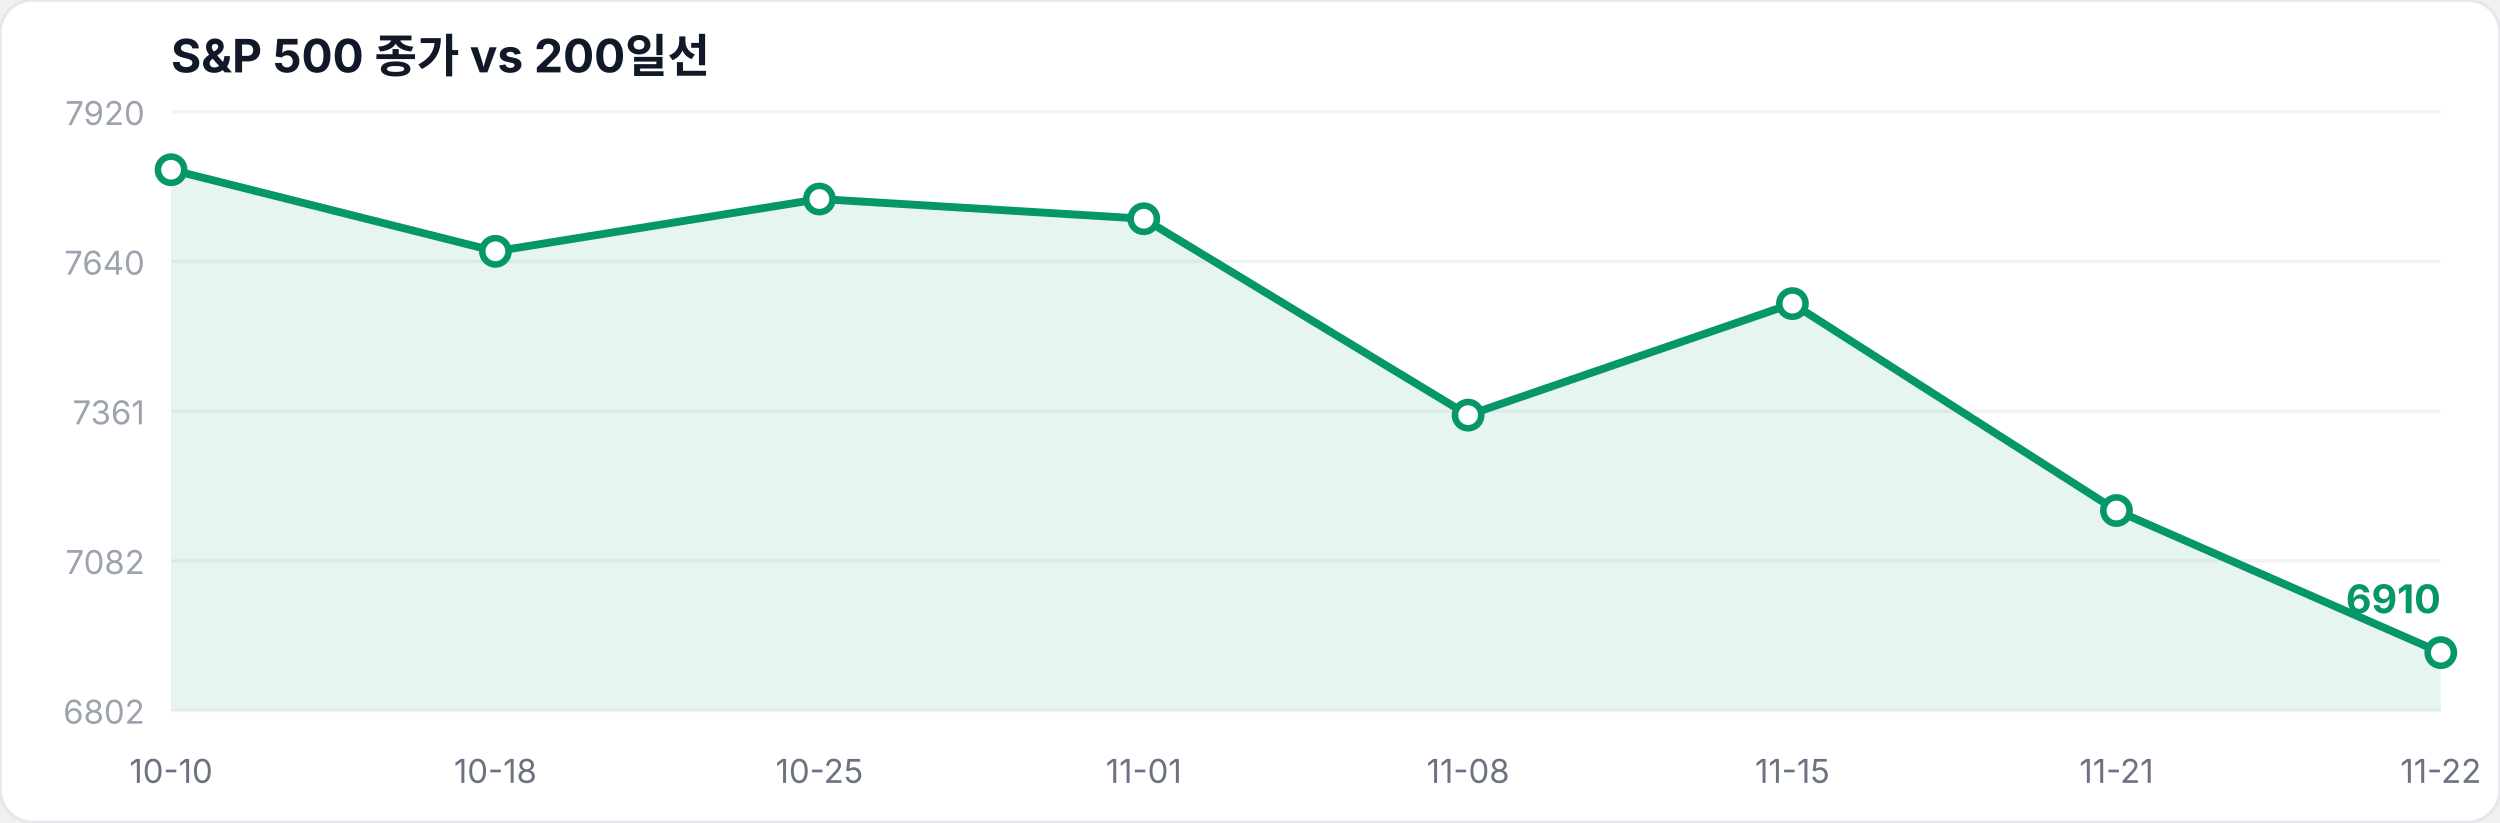
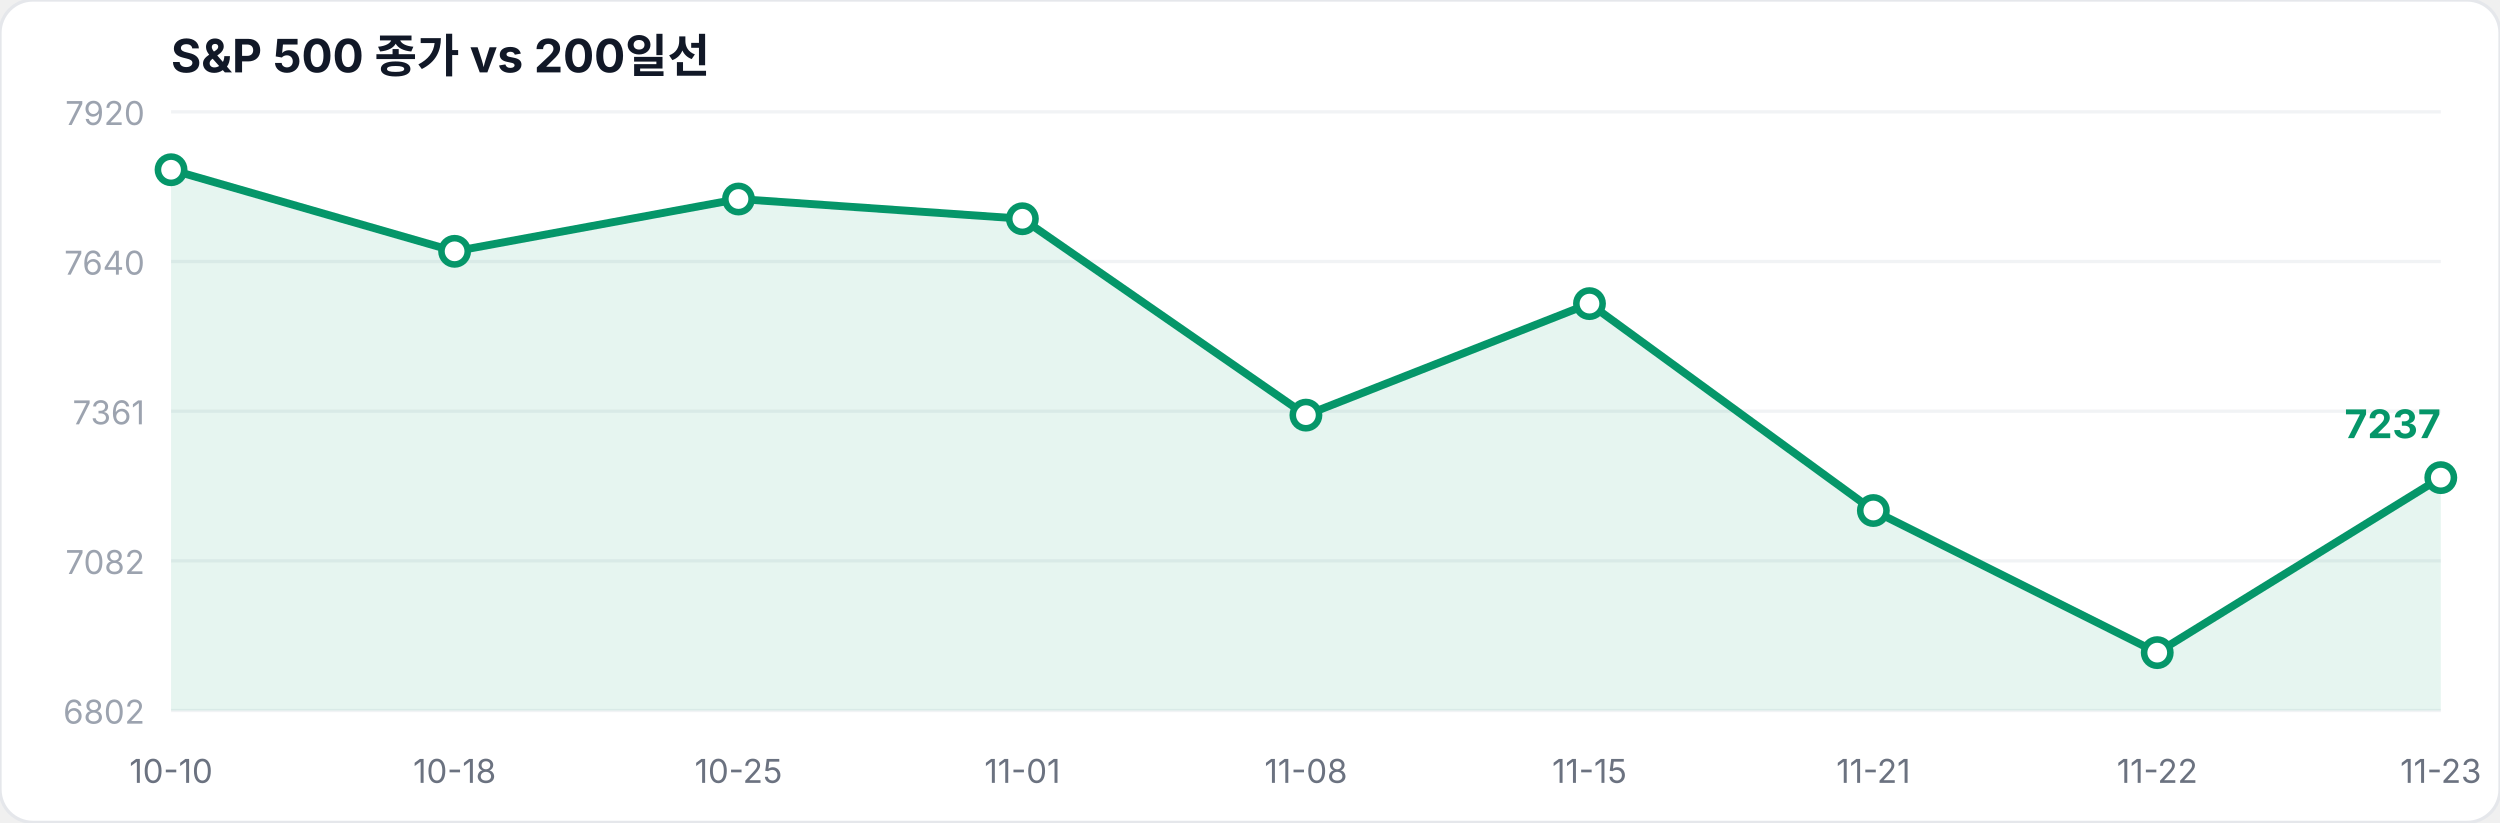
<svg xmlns="http://www.w3.org/2000/svg" viewBox="0 0 760 250" width="100%" role="img" aria-label="S&amp;P 500 종가 vs 200일선" style="max-width:100%;height:auto;font-family:-apple-system,BlinkMacSystemFont,'Segoe UI',sans-serif">
  <rect x="0" y="0" width="760" height="250" rx="10" fill="#ffffff" stroke="#e5e7eb" />
  <text x="52" y="22" font-size="14" font-weight="700" fill="#111827">S&amp;P 500 종가 vs 200일선</text>
  <line x1="52" y1="216.0" x2="742" y2="216.0" stroke="#f1f3f5" />
  <text x="44" y="220.0" font-size="10" fill="#9ca3af" text-anchor="end">6802</text>
  <line x1="52" y1="170.5" x2="742" y2="170.5" stroke="#f1f3f5" />
  <text x="44" y="174.5" font-size="10" fill="#9ca3af" text-anchor="end">7082</text>
  <line x1="52" y1="125.0" x2="742" y2="125.0" stroke="#f1f3f5" />
  <text x="44" y="129.0" font-size="10" fill="#9ca3af" text-anchor="end">7361</text>
  <line x1="52" y1="79.5" x2="742" y2="79.5" stroke="#f1f3f5" />
  <text x="44" y="83.5" font-size="10" fill="#9ca3af" text-anchor="end">7640</text>
  <line x1="52" y1="34.0" x2="742" y2="34.0" stroke="#f1f3f5" />
  <text x="44" y="38.0" font-size="10" fill="#9ca3af" text-anchor="end">7920</text>
-   <path d="M 52.0 216.0 L 52.0 51.6 L 150.6 76.4 L 249.1 60.5 L 347.7 66.5 L 446.3 126.2 L 544.9 92.3 L 643.4 155.2 L 742.0 198.4 L 742.0 216.0 Z" fill="#059669" opacity="0.10" />
-   <polyline points="52.0,51.6 150.6,76.4 249.1,60.5 347.7,66.5 446.3,126.2 544.9,92.3 643.4,155.2 742.0,198.4" fill="none" stroke="#059669" stroke-width="2.4" stroke-linejoin="round" stroke-linecap="round" />
+   <path d="M 52.0 216.0 L 52.0 51.6 L 138.2 76.4 L 224.5 60.5 L 310.8 66.5 L 397.0 126.2 L 483.2 92.3 L 569.5 155.2 L 655.8 198.4 L 742.0 145.2 L 742.0 216.0 Z" fill="#059669" opacity="0.10" />
+   <polyline points="52.0,51.6 138.2,76.4 224.5,60.5 310.8,66.5 397.0,126.2 483.2,92.3 569.5,155.2 655.8,198.4 742.0,145.2" fill="none" stroke="#059669" stroke-width="2.4" stroke-linejoin="round" stroke-linecap="round" />
  <circle cx="52.0" cy="51.6" r="4" fill="#fff" stroke="#059669" stroke-width="2" />
-   <circle cx="150.6" cy="76.4" r="4" fill="#fff" stroke="#059669" stroke-width="2" />
-   <circle cx="249.1" cy="60.5" r="4" fill="#fff" stroke="#059669" stroke-width="2" />
-   <circle cx="347.7" cy="66.5" r="4" fill="#fff" stroke="#059669" stroke-width="2" />
-   <circle cx="446.3" cy="126.2" r="4" fill="#fff" stroke="#059669" stroke-width="2" />
-   <circle cx="544.9" cy="92.3" r="4" fill="#fff" stroke="#059669" stroke-width="2" />
-   <circle cx="643.4" cy="155.2" r="4" fill="#fff" stroke="#059669" stroke-width="2" />
-   <circle cx="742.0" cy="198.4" r="4" fill="#fff" stroke="#059669" stroke-width="2" />
-   <text x="742.0" y="186.4" font-size="12" font-weight="700" fill="#059669" text-anchor="end">6910</text>
+   <circle cx="138.2" cy="76.4" r="4" fill="#fff" stroke="#059669" stroke-width="2" />
+   <circle cx="224.5" cy="60.5" r="4" fill="#fff" stroke="#059669" stroke-width="2" />
+   <circle cx="310.8" cy="66.5" r="4" fill="#fff" stroke="#059669" stroke-width="2" />
+   <circle cx="397.0" cy="126.2" r="4" fill="#fff" stroke="#059669" stroke-width="2" />
+   <circle cx="483.2" cy="92.3" r="4" fill="#fff" stroke="#059669" stroke-width="2" />
+   <circle cx="569.5" cy="155.2" r="4" fill="#fff" stroke="#059669" stroke-width="2" />
+   <circle cx="655.8" cy="198.4" r="4" fill="#fff" stroke="#059669" stroke-width="2" />
+   <circle cx="742.0" cy="145.2" r="4" fill="#fff" stroke="#059669" stroke-width="2" />
+   <text x="742.0" y="133.2" font-size="12" font-weight="700" fill="#059669" text-anchor="end">7237</text>
  <text x="52.0" y="238" font-size="10" fill="#6b7280" text-anchor="middle">10-10</text>
-   <text x="150.6" y="238" font-size="10" fill="#6b7280" text-anchor="middle">10-18</text>
-   <text x="249.1" y="238" font-size="10" fill="#6b7280" text-anchor="middle">10-25</text>
-   <text x="347.7" y="238" font-size="10" fill="#6b7280" text-anchor="middle">11-01</text>
-   <text x="446.3" y="238" font-size="10" fill="#6b7280" text-anchor="middle">11-08</text>
-   <text x="544.9" y="238" font-size="10" fill="#6b7280" text-anchor="middle">11-15</text>
-   <text x="643.4" y="238" font-size="10" fill="#6b7280" text-anchor="middle">11-21</text>
-   <text x="742.0" y="238" font-size="10" fill="#6b7280" text-anchor="middle">11-22</text>
+   <text x="138.2" y="238" font-size="10" fill="#6b7280" text-anchor="middle">10-18</text>
+   <text x="224.5" y="238" font-size="10" fill="#6b7280" text-anchor="middle">10-25</text>
+   <text x="310.8" y="238" font-size="10" fill="#6b7280" text-anchor="middle">11-01</text>
+   <text x="397.0" y="238" font-size="10" fill="#6b7280" text-anchor="middle">11-08</text>
+   <text x="483.2" y="238" font-size="10" fill="#6b7280" text-anchor="middle">11-15</text>
+   <text x="569.5" y="238" font-size="10" fill="#6b7280" text-anchor="middle">11-21</text>
+   <text x="655.8" y="238" font-size="10" fill="#6b7280" text-anchor="middle">11-22</text>
+   <text x="742.0" y="238" font-size="10" fill="#6b7280" text-anchor="middle">11-23</text>
</svg>
